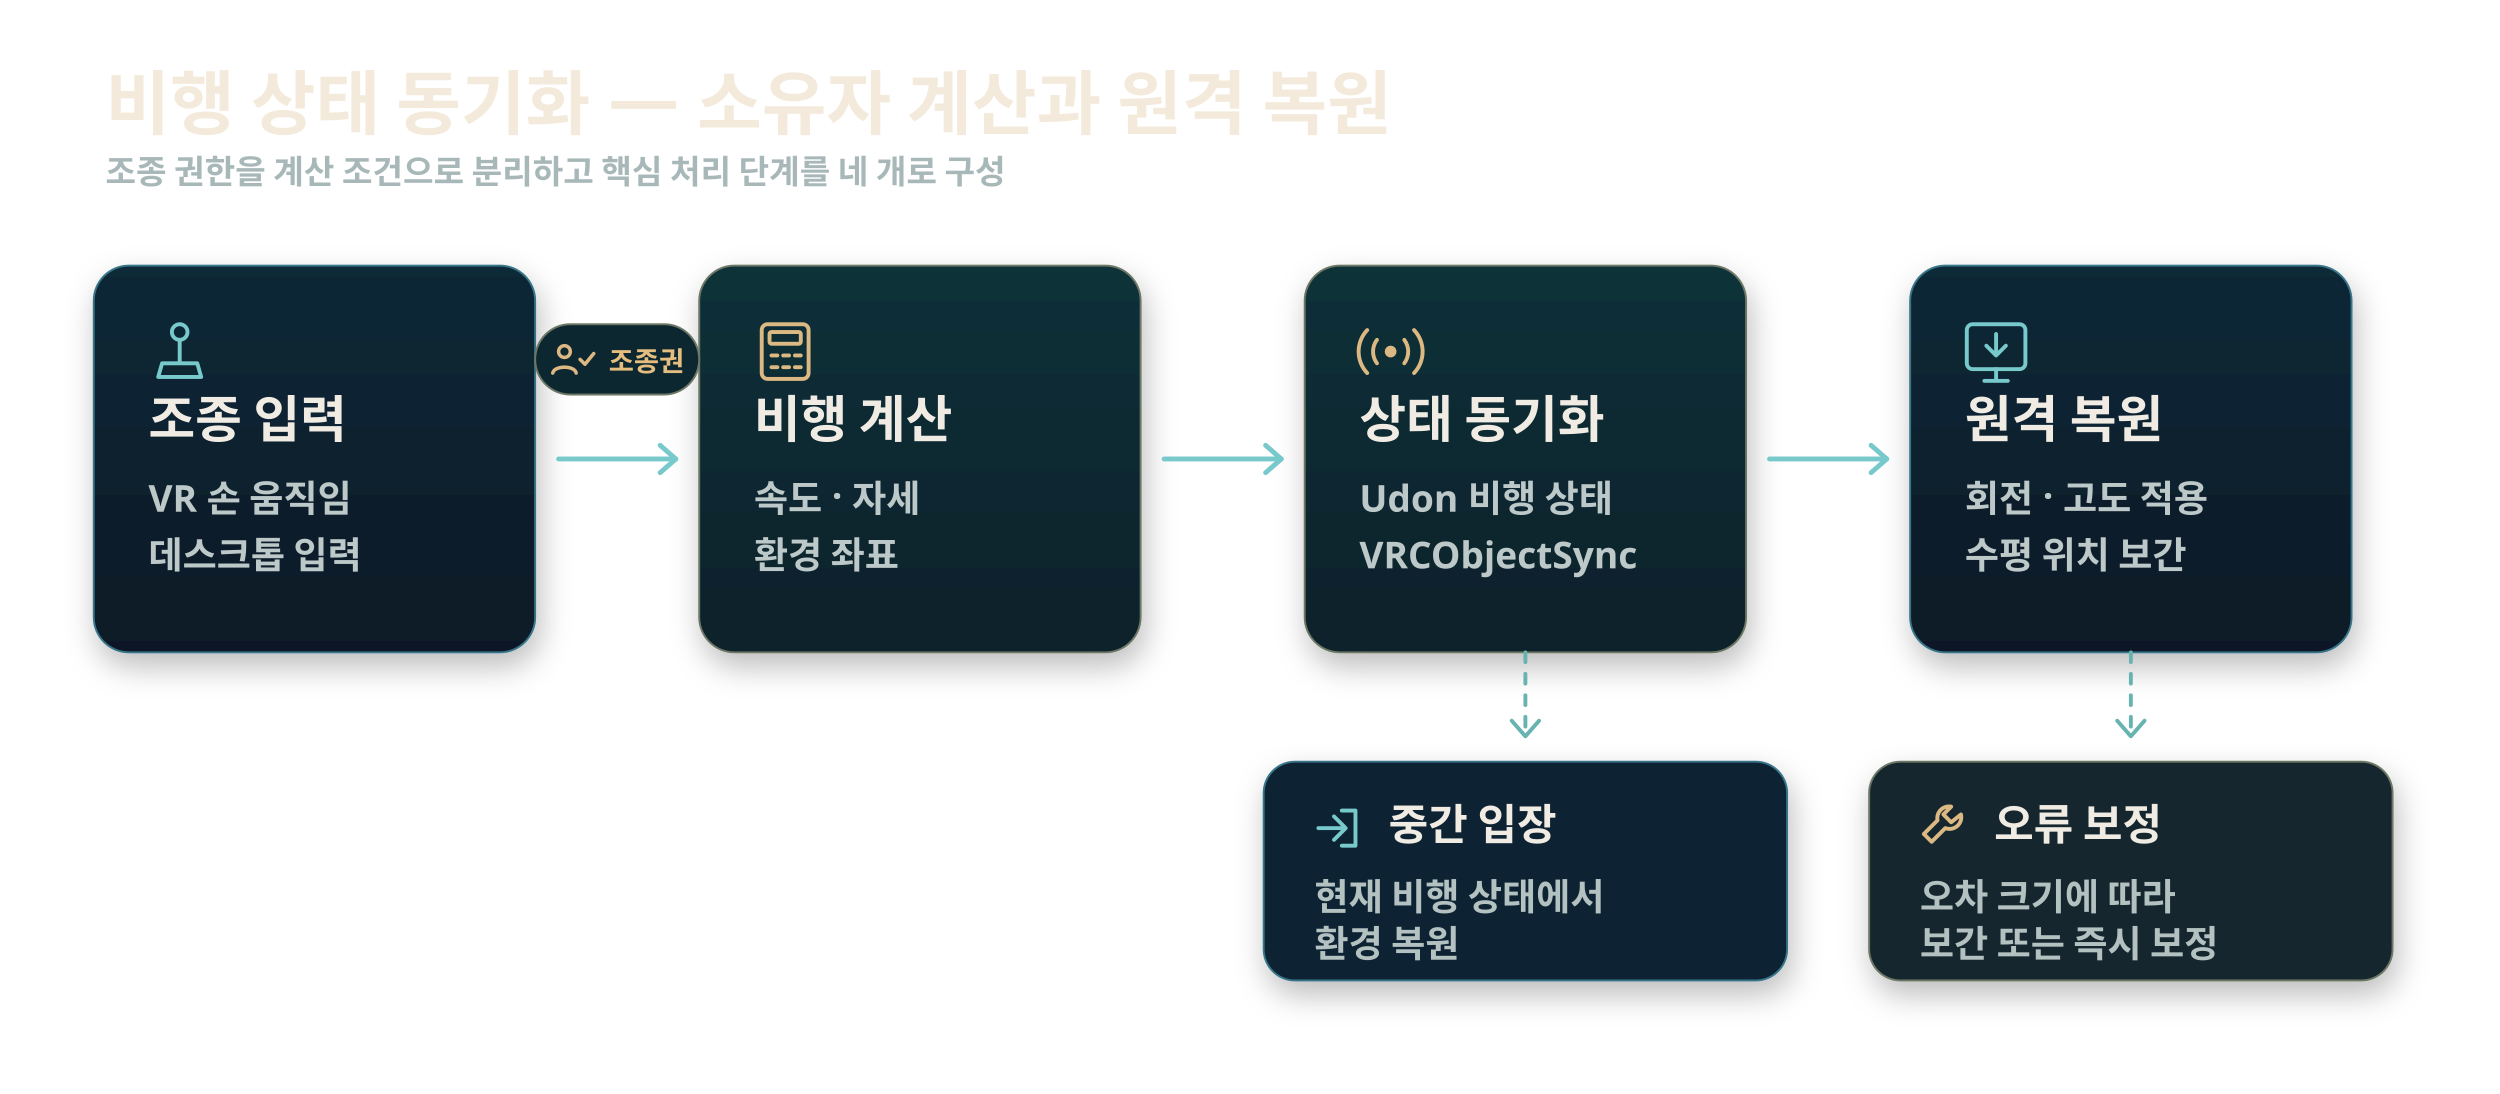
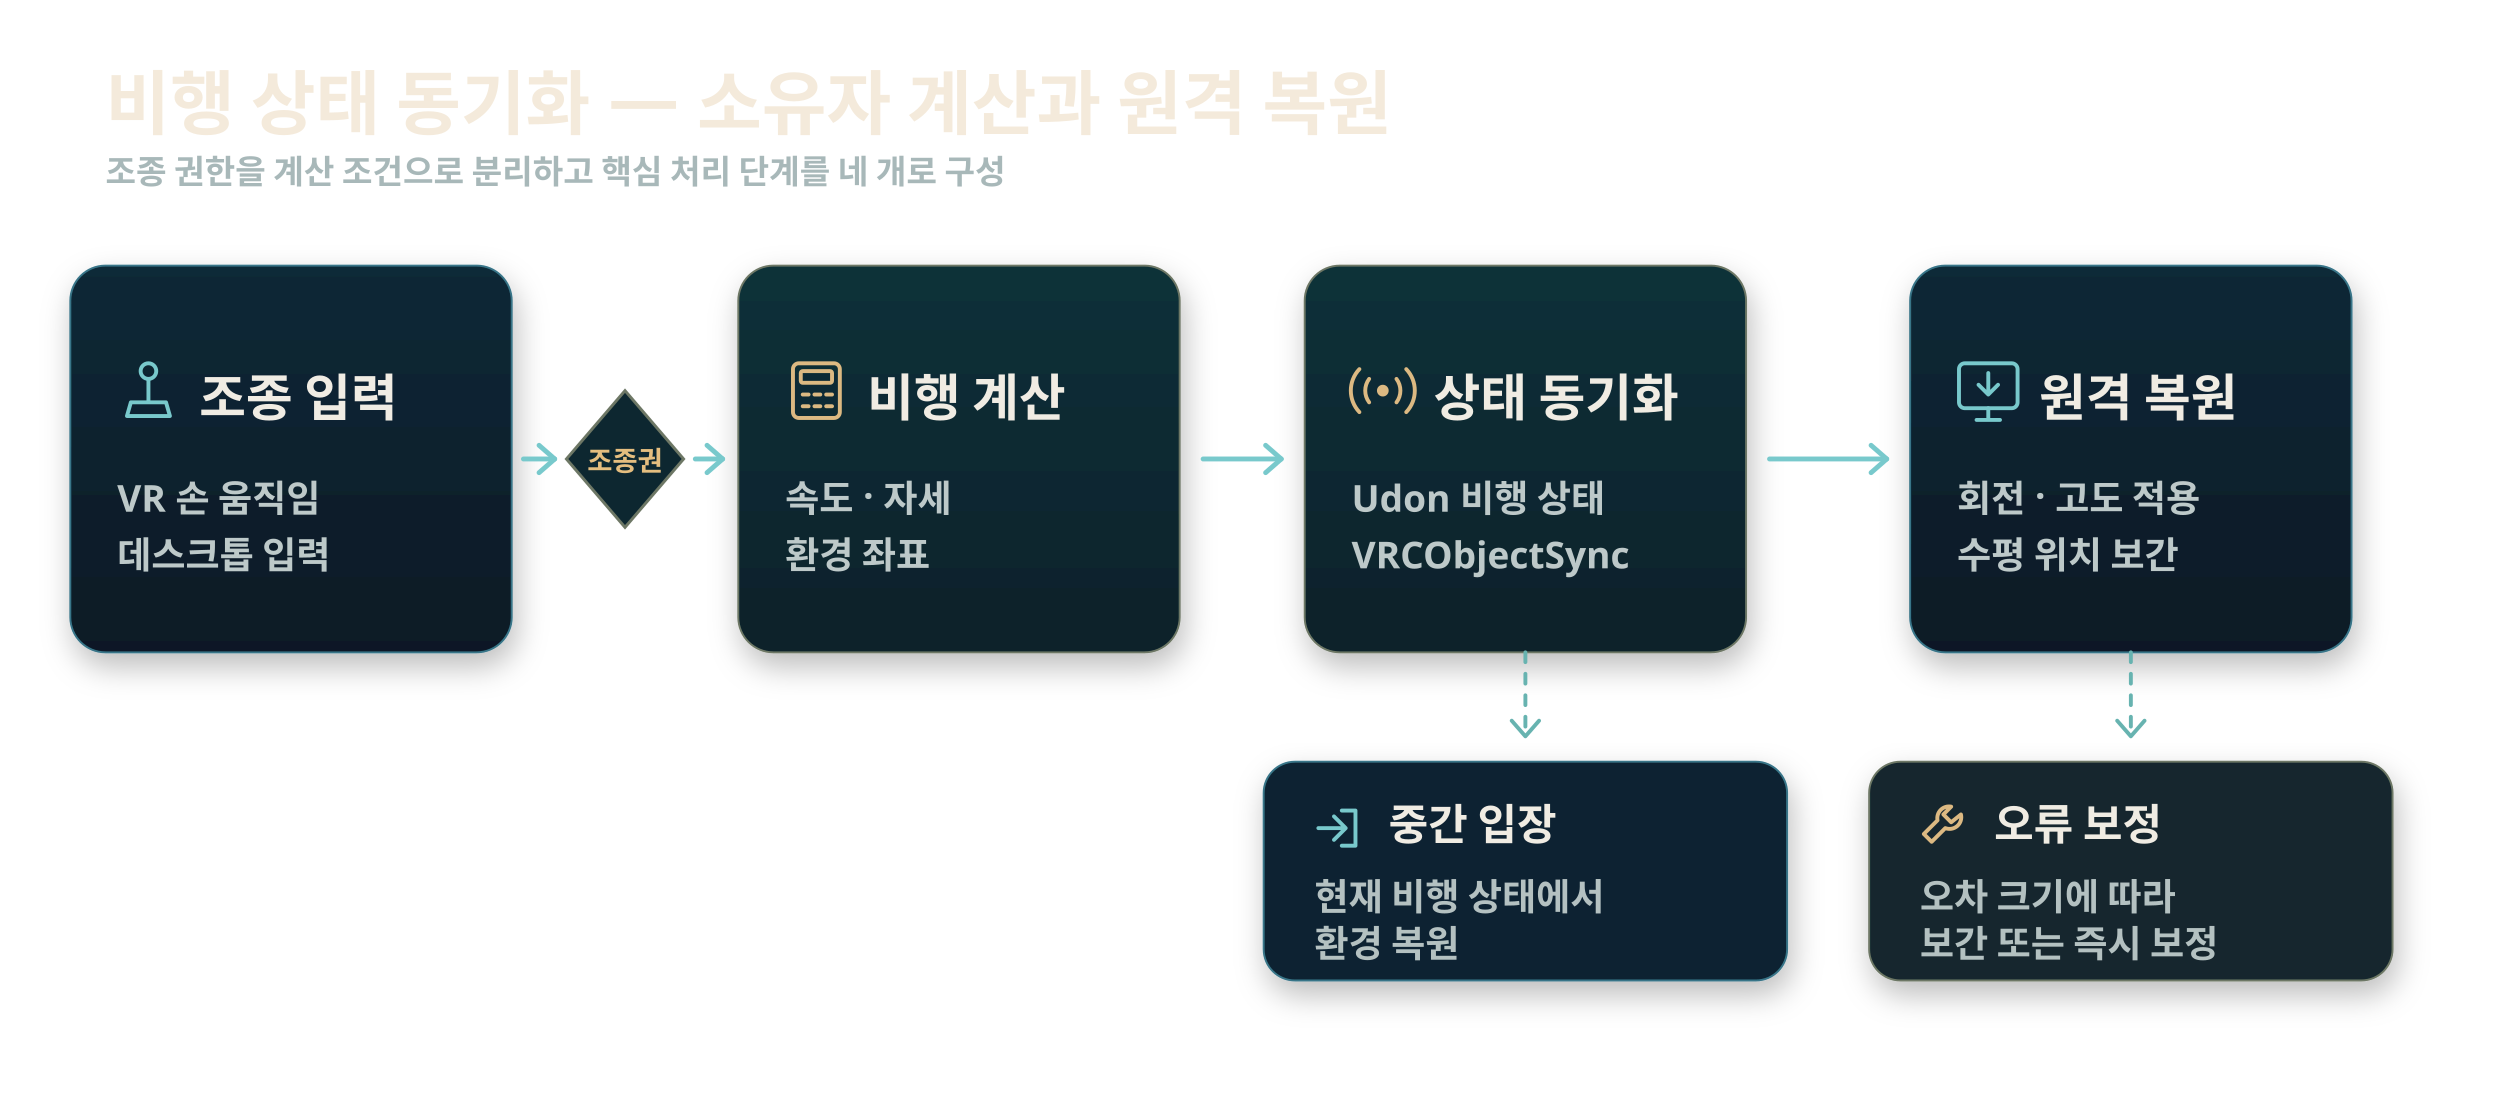
<svg xmlns="http://www.w3.org/2000/svg" width="1280" height="560" viewBox="0 0 1280 560" role="img" aria-labelledby="title desc">
  <defs>
    <linearGradient id="card" x1="0" y1="0" x2="0" y2="1">
      <stop stop-color="#0c2937" />
      <stop offset="1" stop-color="#071925" />
    </linearGradient>
    <linearGradient id="activeCard" x1="0" y1="0" x2="0" y2="1">
      <stop stop-color="#103139" />
      <stop offset="1" stop-color="#09212a" />
    </linearGradient>
    <filter id="shadow" x="-15%" y="-15%" width="130%" height="140%">
      <feDropShadow dy="7" stdDeviation="8" flood-color="#000" flood-opacity=".26" />
    </filter>
    <style>
      text{font-family:Pretendard,"Noto Sans KR","Segoe UI",sans-serif}
      .title{fill:#f4eadb;font-size:36px;font-weight:700}.sub{fill:#a8b8b9;font-size:17px;font-weight:600}
      .cardTitle{fill:#f0ece3;font-size:26px;font-weight:700}.detail{fill:#bdc9c9;font-size:19px;font-weight:550}
      .condition{fill:#e5be7f;font-size:14px;font-weight:700}.branchTitle{fill:#f0ece3;font-size:22px;font-weight:700}
      .branchText{fill:#b4c1c1;font-size:19px;font-weight:550}
      @media (prefers-color-scheme:light){.title{fill:#173f50}.sub{fill:#586f76}}
    </style>
  </defs>
  <text x="54" y="66" class="title">비행 상태 동기화 — 소유자 계산과 원격 복원</text>
  <text x="54" y="94" class="sub">조종 권한을 계산 조건으로 분리하고 핵심 처리 단계를 네 개로 구성</text>
  <g filter="url(#shadow)">
-     <rect x="48" y="136" width="226" height="198" rx="18" fill="url(#card)" stroke="#397488" />
-     <rect x="358" y="136" width="226" height="198" rx="18" fill="url(#activeCard)" stroke="#6d7765" />
+     <rect x="36" y="136" width="226" height="198" rx="18" fill="url(#card)" stroke="#397488" />
+     <rect x="378" y="136" width="226" height="198" rx="18" fill="url(#activeCard)" stroke="#6d7765" />
    <rect x="668" y="136" width="226" height="198" rx="18" fill="url(#activeCard)" stroke="#6d7765" />
    <rect x="978" y="136" width="226" height="198" rx="18" fill="url(#card)" stroke="#397488" />
  </g>
-   <g transform="translate(76 164)" fill="none" stroke="#78c9cc" stroke-width="2" stroke-linecap="round" stroke-linejoin="round">
+   <g transform="translate(60 184)" fill="none" stroke="#78c9cc" stroke-width="2" stroke-linecap="round" stroke-linejoin="round">
    <circle cx="16" cy="6" r="4" />
    <path d="M16 10v12M7 22h18l2 7H5l2-7" />
  </g>
-   <text x="76" y="224" class="cardTitle">조종 입력</text>
-   <text x="76" y="262" class="detail">VR 손 움직임</text>
-   <text x="76" y="291" class="detail">데스크톱 입력</text>
-   <g transform="translate(386 164)" fill="none" stroke="#dcb982" stroke-width="2" stroke-linecap="round" stroke-linejoin="round">
+   <text x="102" y="213" class="cardTitle">조종 입력</text>
+   <text x="60" y="262" class="detail">VR 손 움직임</text>
+   <text x="60" y="291" class="detail">데스크톱 입력</text>
+   <g transform="translate(402 184)" fill="none" stroke="#dcb982" stroke-width="2" stroke-linecap="round" stroke-linejoin="round">
    <rect x="4" y="2" width="24" height="28" rx="3" />
    <rect x="8" y="6" width="16" height="6" rx="1" />
    <path d="M9 18h3M15 18h3M21 18h3M9 24h3M15 24h3M21 24h3" />
  </g>
-   <text x="386" y="224" class="cardTitle">비행 계산</text>
-   <text x="386" y="262" class="detail">속도 · 자세</text>
-   <text x="386" y="291" class="detail">환경 좌표</text>
-   <g transform="translate(696 164)" fill="none" stroke="#dcb982" stroke-width="2" stroke-linecap="round" stroke-linejoin="round">
+   <text x="444" y="213" class="cardTitle">비행 계산</text>
+   <text x="402" y="262" class="detail">속도 · 자세</text>
+   <text x="402" y="291" class="detail">환경 좌표</text>
+   <g transform="translate(692 184)" fill="none" stroke="#dcb982" stroke-width="2" stroke-linecap="round" stroke-linejoin="round">
    <circle cx="16" cy="16" r="3" fill="#dcb982" stroke="none" />
    <path d="M9 10a10 10 0 0 0 0 12M23 10a10 10 0 0 1 0 12M4 5a16 16 0 0 0 0 22M28 5a16 16 0 0 1 0 22" />
  </g>
-   <text x="696" y="224" class="cardTitle">상태 동기화</text>
-   <text x="696" y="262" class="detail">Udon 비행 상태</text>
-   <text x="696" y="291" class="detail">VRCObjectSync</text>
-   <g transform="translate(1006 164)" fill="none" stroke="#78c9cc" stroke-width="2" stroke-linecap="round" stroke-linejoin="round">
+   <text x="734" y="213" class="cardTitle">상태 동기화</text>
+   <text x="692" y="262" class="detail">Udon 비행 상태</text>
+   <text x="692" y="291" class="detail">VRCObjectSync</text>
+   <g transform="translate(1002 184)" fill="none" stroke="#78c9cc" stroke-width="2" stroke-linecap="round" stroke-linejoin="round">
    <rect x="1" y="2" width="30" height="23" rx="3" />
    <path d="M10 31h12M16 25v6M16 7v11M11 13l5 5 5-5" />
  </g>
-   <text x="1006" y="224" class="cardTitle">원격 복원</text>
-   <text x="1006" y="262" class="detail">회전 · 고도 적용</text>
-   <text x="1006" y="291" class="detail">수평 위치 보간</text>
+   <text x="1044" y="213" class="cardTitle">원격 복원</text>
+   <text x="1002" y="262" class="detail">회전 · 고도 적용</text>
+   <text x="1002" y="291" class="detail">수평 위치 보간</text>
  <g fill="none" stroke="#78c9cc" stroke-width="2.5" stroke-linecap="round" stroke-linejoin="round">
-     <path d="M286 235h60" />
-     <path d="M338 228l8 7-8 7" />
-     <path d="M596 235h60" />
+     <path d="M268 235h16" />
+     <path d="M276 228l8 7-8 7" />
+     <path d="M356 235h14" />
+     <path d="M362 228l8 7-8 7" />
+     <path d="M616 235h40" />
    <path d="M648 228l8 7-8 7" />
    <path d="M906 235h60" />
    <path d="M958 228l8 7-8 7" />
  </g>
-   <g transform="translate(274 166)">
-     <rect width="84" height="36" rx="18" fill="#0d2730" stroke="#6d7765" />
-     <g transform="translate(8 9)" fill="none" stroke="#dcb982" stroke-width="1.8" stroke-linecap="round" stroke-linejoin="round">
-       <circle cx="7" cy="5" r="3" />
-       <path d="M1 16c.7-4 11.3-4 12 0M15 9l2.5 2.5L22 6" />
-     </g>
-     <text x="57" y="24" class="condition" text-anchor="middle">조종권</text>
-   </g>
+   <path d="M320 200l30 35-30 35-30-35z" fill="#0d2730" stroke="#6d7765" stroke-width="1.5" />
+   <text x="320" y="241" class="condition" text-anchor="middle">조종권</text>
  <g fill="none" stroke="#67b3b0" stroke-width="2" stroke-linecap="round" stroke-linejoin="round" stroke-dasharray="5 6">
    <path d="M781 334v43" />
    <path d="M1091 334v43" />
  </g>
  <g fill="none" stroke="#67b3b0" stroke-width="2" stroke-linecap="round" stroke-linejoin="round">
    <path d="M774 369l7 8 7-8" />
    <path d="M1084 369l7 8 7-8" />
  </g>
  <g filter="url(#shadow)">
    <rect x="647" y="390" width="268" height="112" rx="16" fill="#092431" stroke="#397488" />
    <rect x="957" y="390" width="268" height="112" rx="16" fill="#14282d" stroke="#6d7765" />
  </g>
  <g transform="translate(673 412)" fill="none" stroke="#78c9cc" stroke-width="2" stroke-linecap="round" stroke-linejoin="round">
    <path d="M14 3h7v18h-7M2 12h14M10 6l6 6-6 6" />
  </g>
  <text x="711" y="430" class="branchTitle">중간 입장</text>
  <text x="673" y="466" class="branchText">현재 비행 상태에서</text>
  <text x="673" y="490" class="branchText">환경 복원</text>
  <g transform="translate(983 412)" fill="none" stroke="#dcb982" stroke-width="2" stroke-linecap="round" stroke-linejoin="round">
    <path d="M21 5a6 6 0 0 1-8 7l-7 7-4-4 7-7a6 6 0 0 1 7-7l-4 4 4 4z" />
  </g>
  <text x="1021" y="430" class="branchTitle">오류 보정</text>
  <text x="983" y="466" class="branchText">오차 크기에 따라</text>
  <text x="983" y="490" class="branchText">보간 또는 즉시 보정</text>
</svg>
